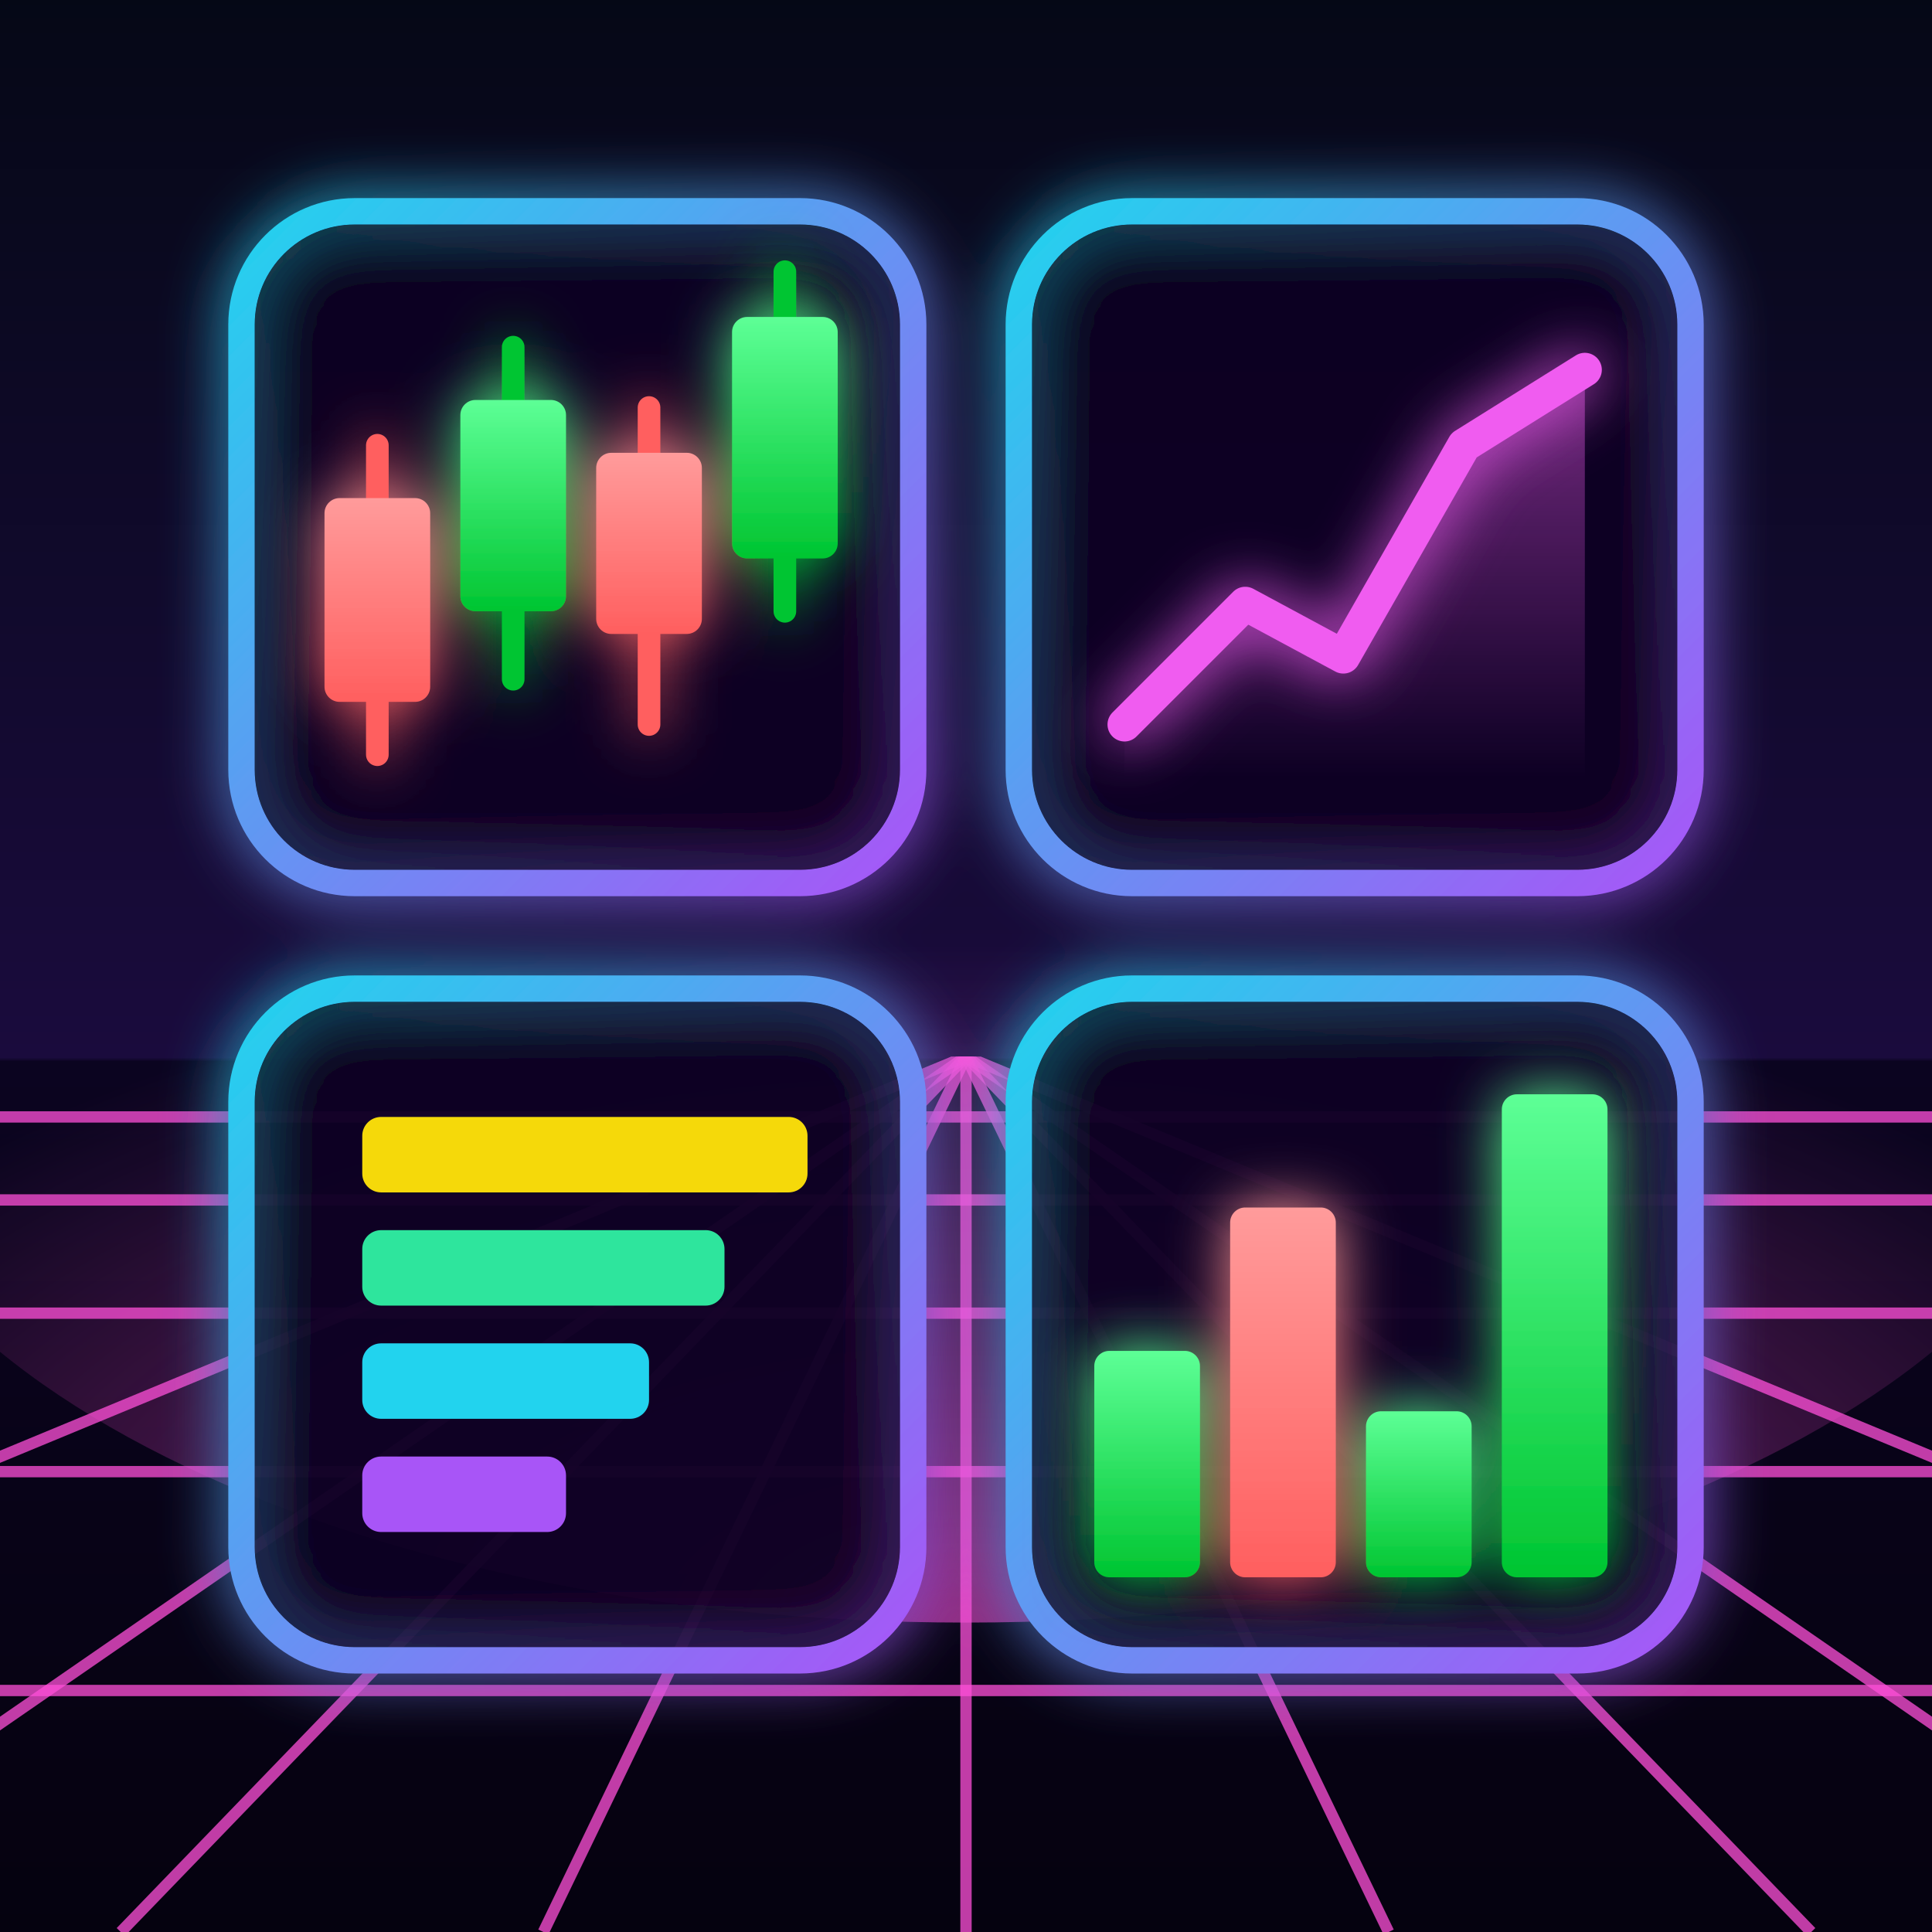
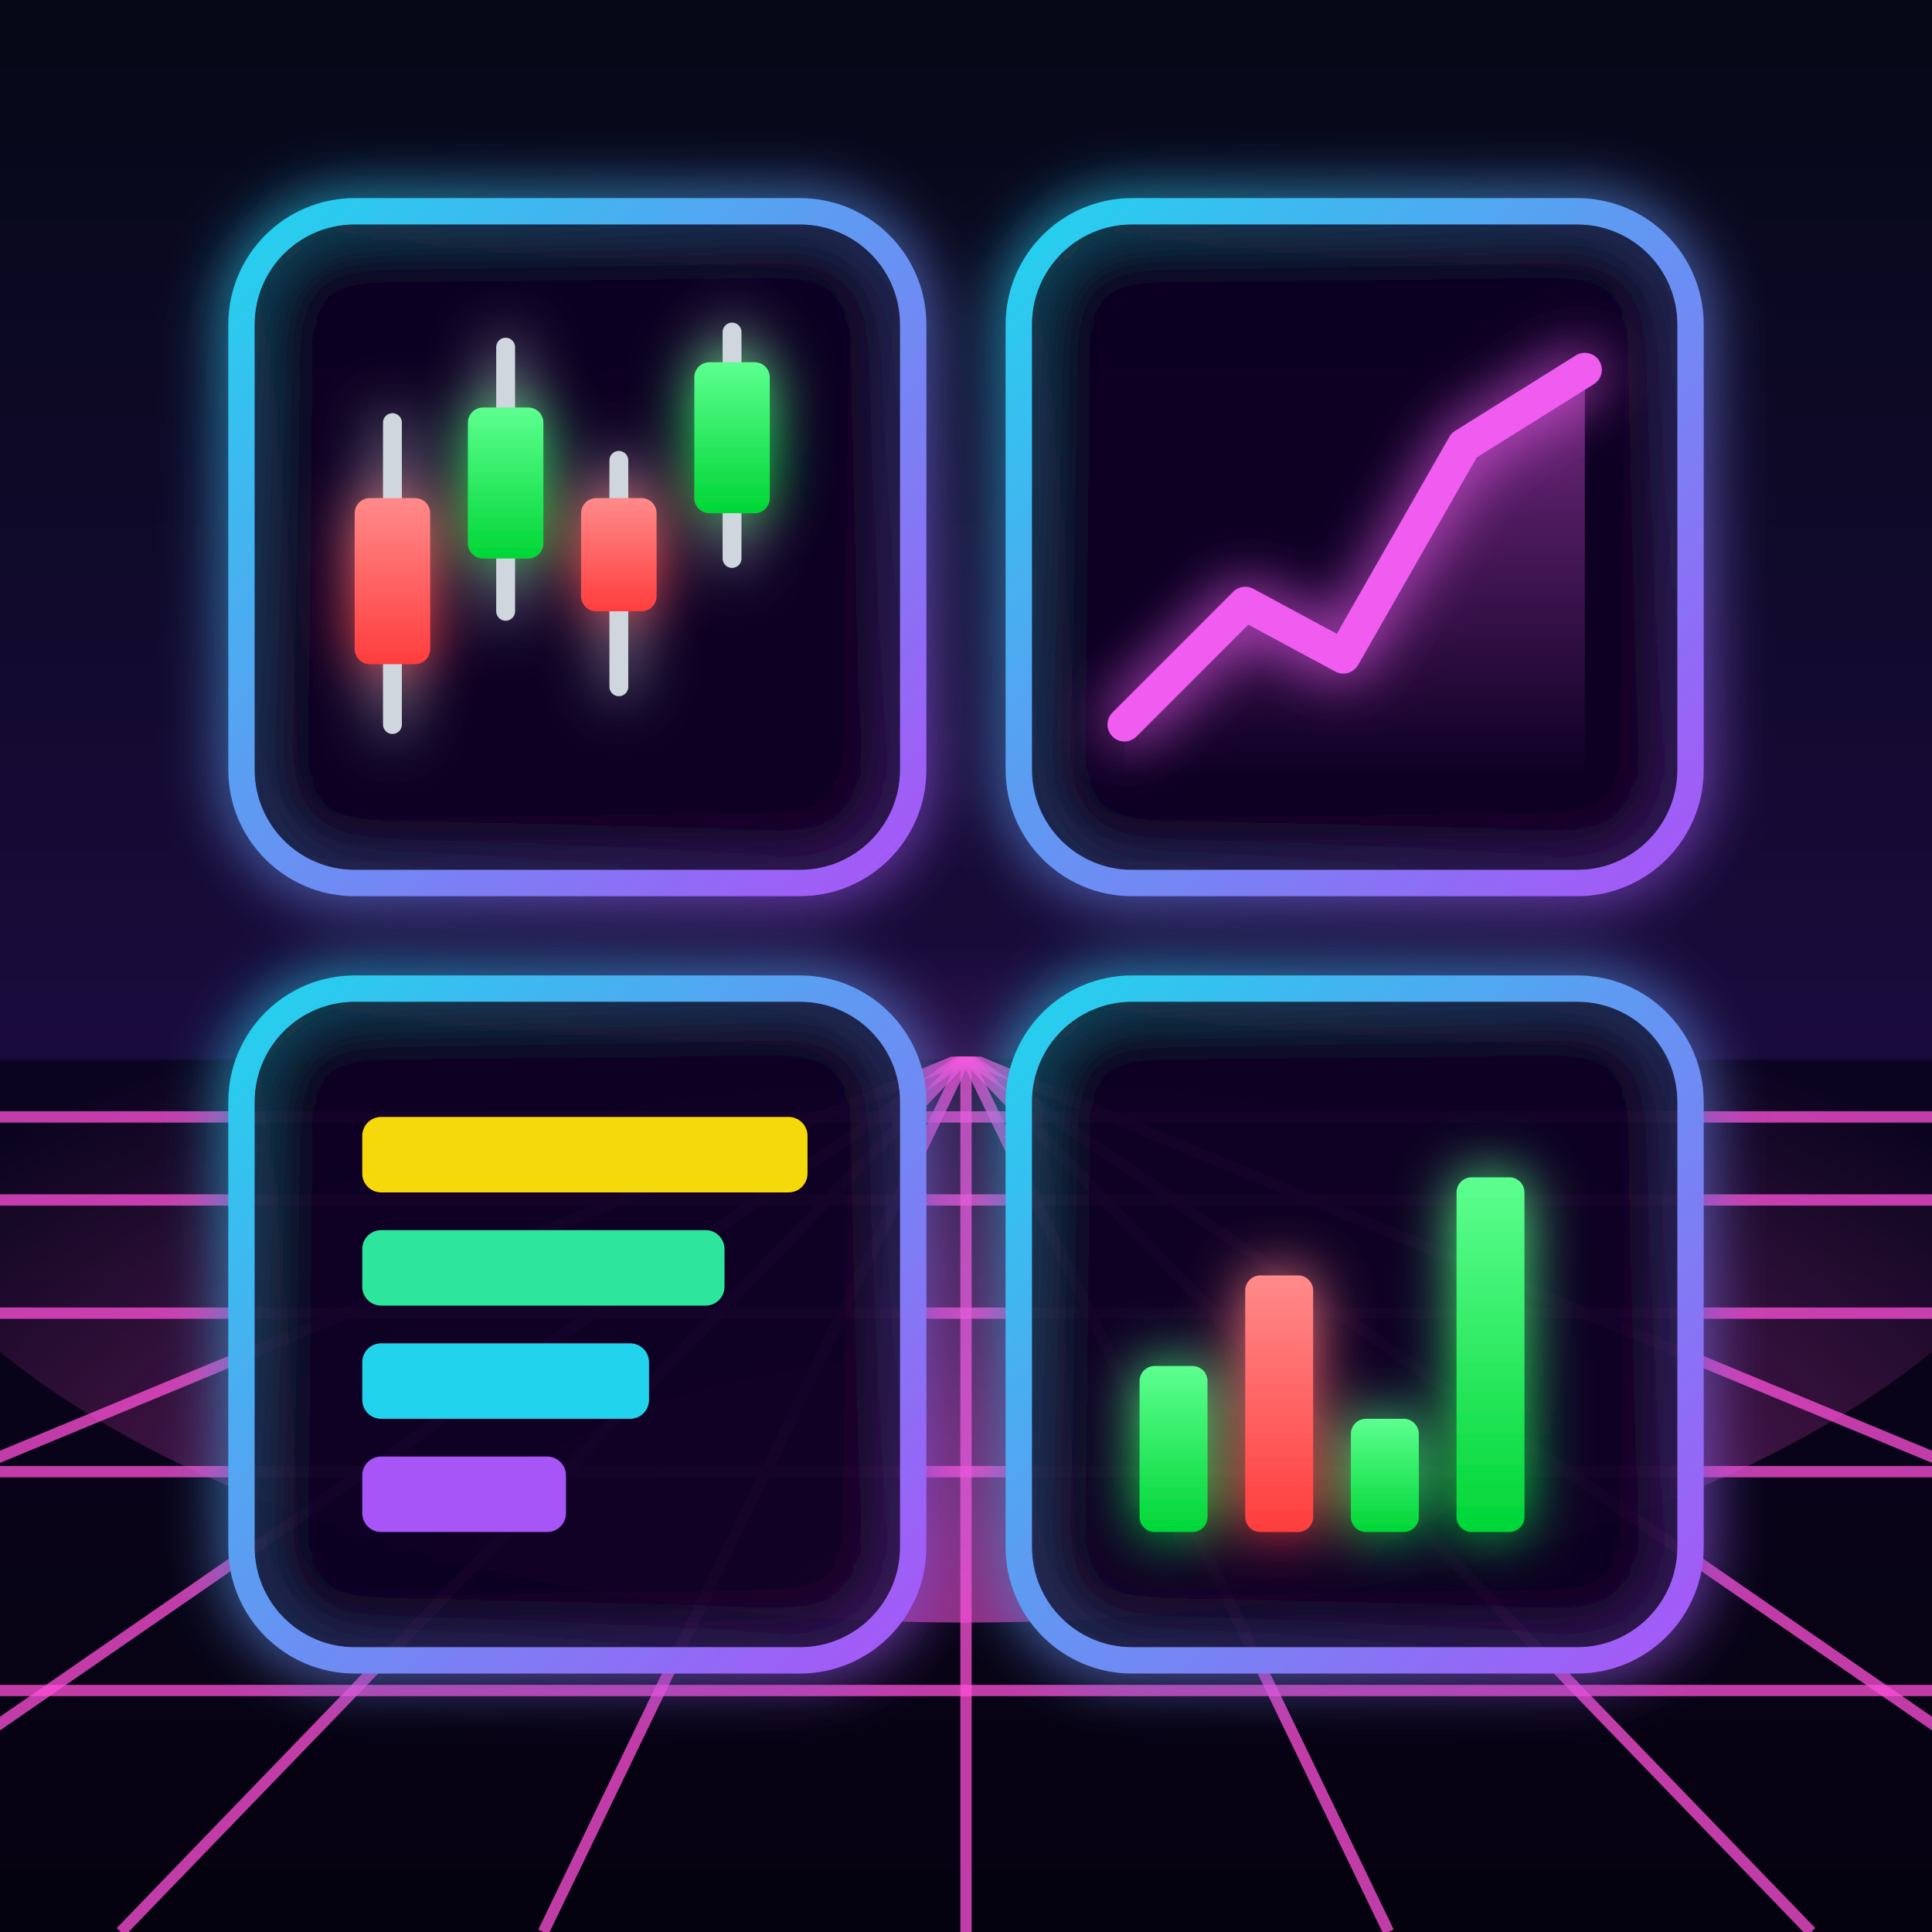
<svg xmlns="http://www.w3.org/2000/svg" viewBox="0 0 512 512">
  <defs>
    <linearGradient id="bg" x1="0" y1="0" x2="0" y2="1">
      <stop offset="0" stop-color="#050816" />
      <stop offset="0.547" stop-color="#1a0b3d" />
      <stop offset="0.549" stop-color="#0b0420" />
      <stop offset="1" stop-color="#05020f" />
    </linearGradient>
    <linearGradient id="up" x1="0" y1="0" x2="0" y2="1">
-       <stop offset="0" stop-color="#5dff96" />
-       <stop offset="1" stop-color="#00c531" />
+       <stop offset="0" stop-color="#5dff8f" />
+       <stop offset="1" stop-color="#00d636" />
    </linearGradient>
    <linearGradient id="dn" x1="0" y1="0" x2="0" y2="1">
-       <stop offset="0" stop-color="#ff9b9b" />
-       <stop offset="1" stop-color="#ff5f5f" />
+       <stop offset="0" stop-color="#ff8a8a" />
+       <stop offset="1" stop-color="#ff3d3d" />
    </linearGradient>
    <radialGradient id="sun" cx="50%" cy="100%" r="60%">
      <stop offset="0" stop-color="#ff4fd8" stop-opacity=".55" />
      <stop offset="1" stop-color="#ff4fd8" stop-opacity="0" />
    </radialGradient>
    <linearGradient id="st" x1="0" y1="0" x2="1" y2="1">
      <stop offset="0" stop-color="#22d3ee" />
      <stop offset="1" stop-color="#a855f7" />
    </linearGradient>
    <linearGradient id="ar" x1="0" y1="0" x2="0" y2="1">
      <stop offset="0" stop-color="#f05cf0" stop-opacity=".45" />
      <stop offset="1" stop-color="#f05cf0" stop-opacity="0" />
    </linearGradient>
    <clipPath id="floor">
      <rect x="0" y="280" width="512" height="232" />
    </clipPath>
    <filter id="gl" x="-50%" y="-50%" width="200%" height="200%">
      <feGaussianBlur stdDeviation="8" result="b" />
      <feMerge>
        <feMergeNode in="b" />
        <feMergeNode in="SourceGraphic" />
      </feMerge>
    </filter>
    <filter id="hz" x="-50%" y="-50%" width="200%" height="200%">
      <feGaussianBlur stdDeviation="10" result="b" />
      <feMerge>
        <feMergeNode in="b" />
        <feMergeNode in="SourceGraphic" />
      </feMerge>
    </filter>
  </defs>
  <rect width="512" height="512" fill="url(#bg)" />
  <ellipse cx="256" cy="280" rx="300" ry="150" fill="url(#sun)" />
  <g clip-path="url(#floor)" stroke="#ff4fd8" stroke-opacity=".75" stroke-width="3" fill="none">
    <path d="M0 296H512M0 318H512M0 348H512M0 390H512M0 448H512" />
    <path d="M256 280L-80 512" />
    <path d="M256 280L32 512" />
    <path d="M256 280L144 512" />
    <path d="M256 280L256 512" />
    <path d="M256 280L368 512" />
    <path d="M256 280L480 512" />
    <path d="M256 280L592 512" />
    <path d="M256 280L-304 512" />
    <path d="M256 280L816 512" />
  </g>
  <path d="M0 280H512" stroke="#ff7be5" stroke-width="4" filter="url(#hz)" />
  <g fill="#0a0622" fill-opacity="0.8" stroke="url(#st)" stroke-width="7" filter="url(#gl)">
    <rect x="64" y="56" width="178" height="178" rx="30" />
    <rect x="270" y="56" width="178" height="178" rx="30" />
    <rect x="64" y="262" width="178" height="178" rx="30" />
    <rect x="270" y="262" width="178" height="178" rx="30" />
  </g>
  <g transform="translate(0 -8)">
-     <g filter="url(#gl)" transform="translate(0 8)">
-       <path d="M100 118V200" stroke="#ff5f5f" stroke-width="6" stroke-linecap="round" />
-       <rect x="86" y="132" width="28" height="54" rx="4" fill="url(#dn)" />
-       <path d="M136 92V180" stroke="#00c531" stroke-width="6" stroke-linecap="round" />
-       <rect x="122" y="106" width="28" height="56" rx="4" fill="url(#up)" />
-       <path d="M172 108V192" stroke="#ff5f5f" stroke-width="6" stroke-linecap="round" />
-       <rect x="158" y="120" width="28" height="48" rx="4" fill="url(#dn)" />
-       <path d="M208 72V162" stroke="#00c531" stroke-width="6" stroke-linecap="round" />
-       <rect x="194" y="84" width="28" height="64" rx="4" fill="url(#up)" />
+     <g stroke-linecap="round" filter="url(#gl)">
+       <path d="M104 120v80M134 100v70M164 130v60M194 96v60" stroke-width="5" stroke="#cfd6de" />
+       <rect x="94" y="140" width="20" height="44" rx="4" fill="url(#dn)" />
+       <rect x="124" y="116" width="20" height="40" rx="4" fill="url(#up)" />
+       <rect x="154" y="140" width="20" height="30" rx="4" fill="url(#dn)" />
+       <rect x="184" y="104" width="20" height="40" rx="4" fill="url(#up)" />
    </g>
    <path d="M298 200 L330 168 L356 182 L388 126 L420 106 L420 214 L298 214Z" fill="url(#ar)" />
    <polyline points="298,200 330,168 356,182 388,126 420,106" fill="none" stroke="#f05cf0" stroke-width="9" stroke-linecap="round" stroke-linejoin="round" filter="url(#gl)" />
    <rect x="96" y="304" width="118" height="20" rx="5" fill="#f5d90a" />
    <rect x="96" y="334" width="96" height="20" rx="5" fill="#2ee59d" />
    <rect x="96" y="364" width="76" height="20" rx="5" fill="#22d3ee" />
    <rect x="96" y="394" width="54" height="20" rx="5" fill="#a855f7" />
-     <g filter="url(#gl)" transform="translate(0 8)">
-       <rect x="290" y="358" width="28" height="60" rx="4" fill="url(#up)" />
-       <rect x="326" y="320" width="28" height="98" rx="4" fill="url(#dn)" />
-       <rect x="362" y="374" width="28" height="44" rx="4" fill="url(#up)" />
-       <rect x="398" y="290" width="28" height="128" rx="4" fill="url(#up)" />
+     <g fill="url(#up)" filter="url(#gl)">
+       <rect x="302" y="370" width="18" height="44" rx="4" />
+       <rect x="330" y="346" width="18" height="68" rx="4" fill="url(#dn)" />
+       <rect x="358" y="384" width="18" height="30" rx="4" />
+       <rect x="386" y="320" width="18" height="94" rx="4" />
    </g>
  </g>
</svg>
